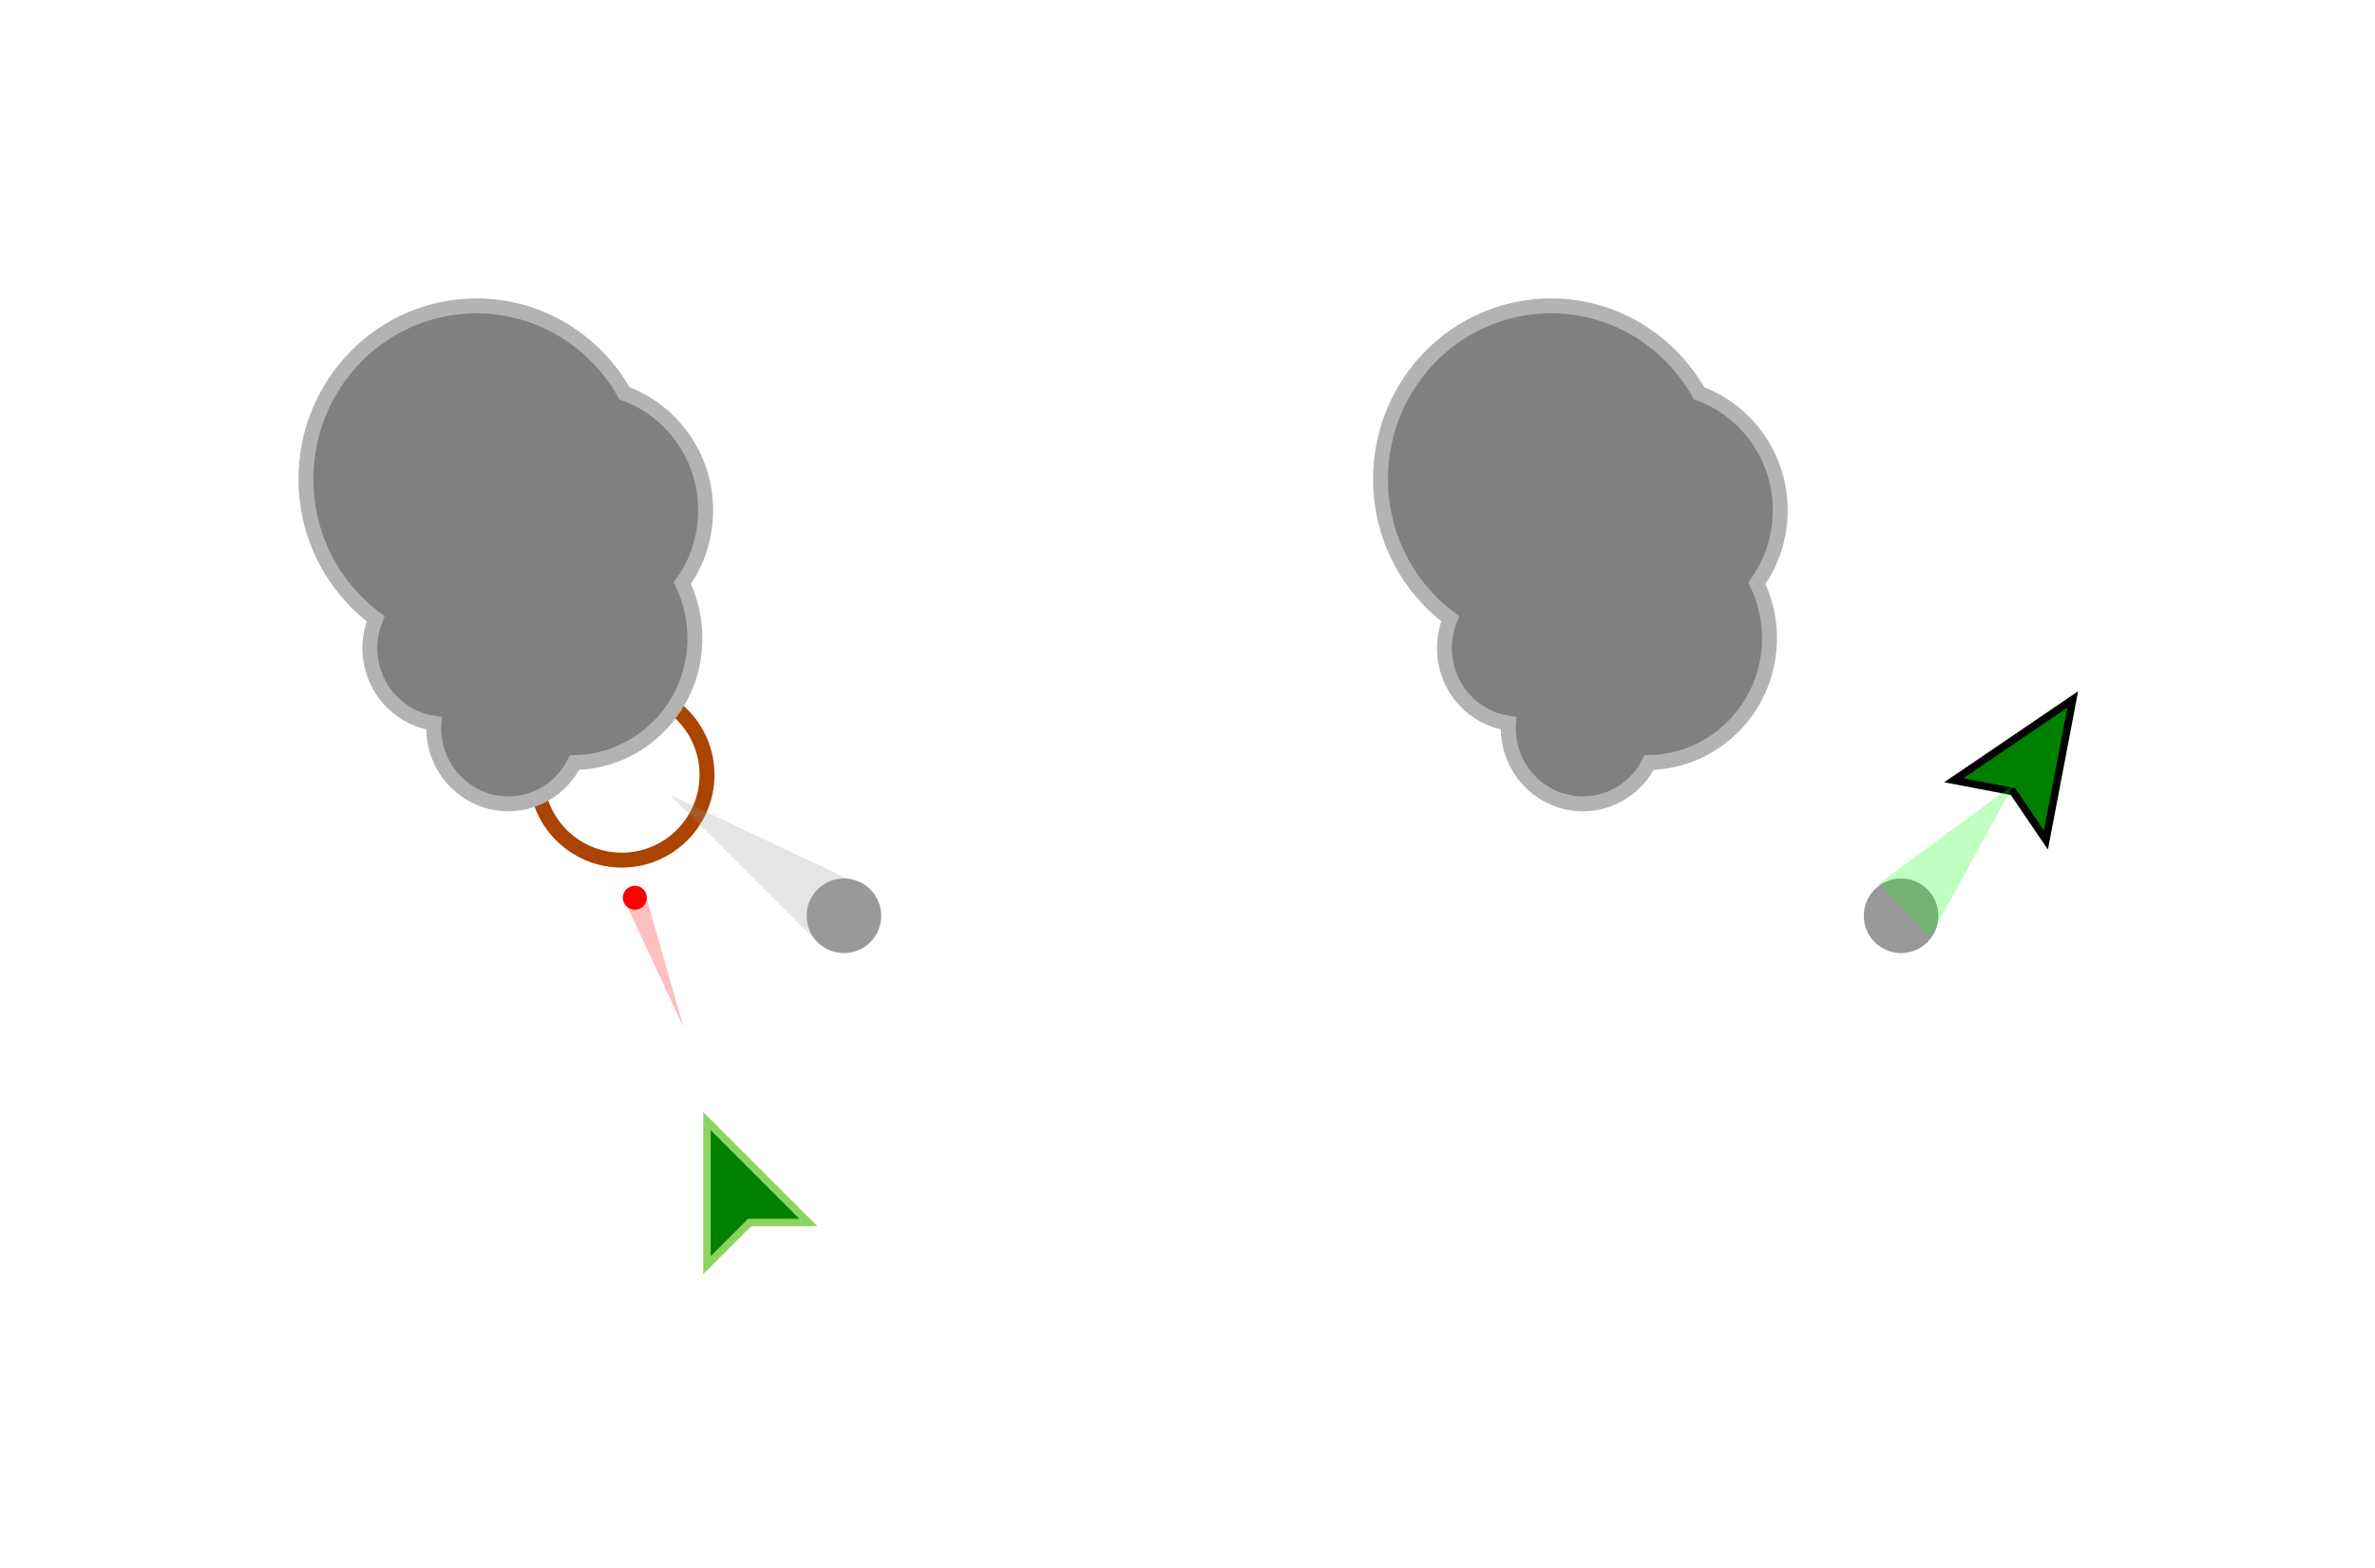
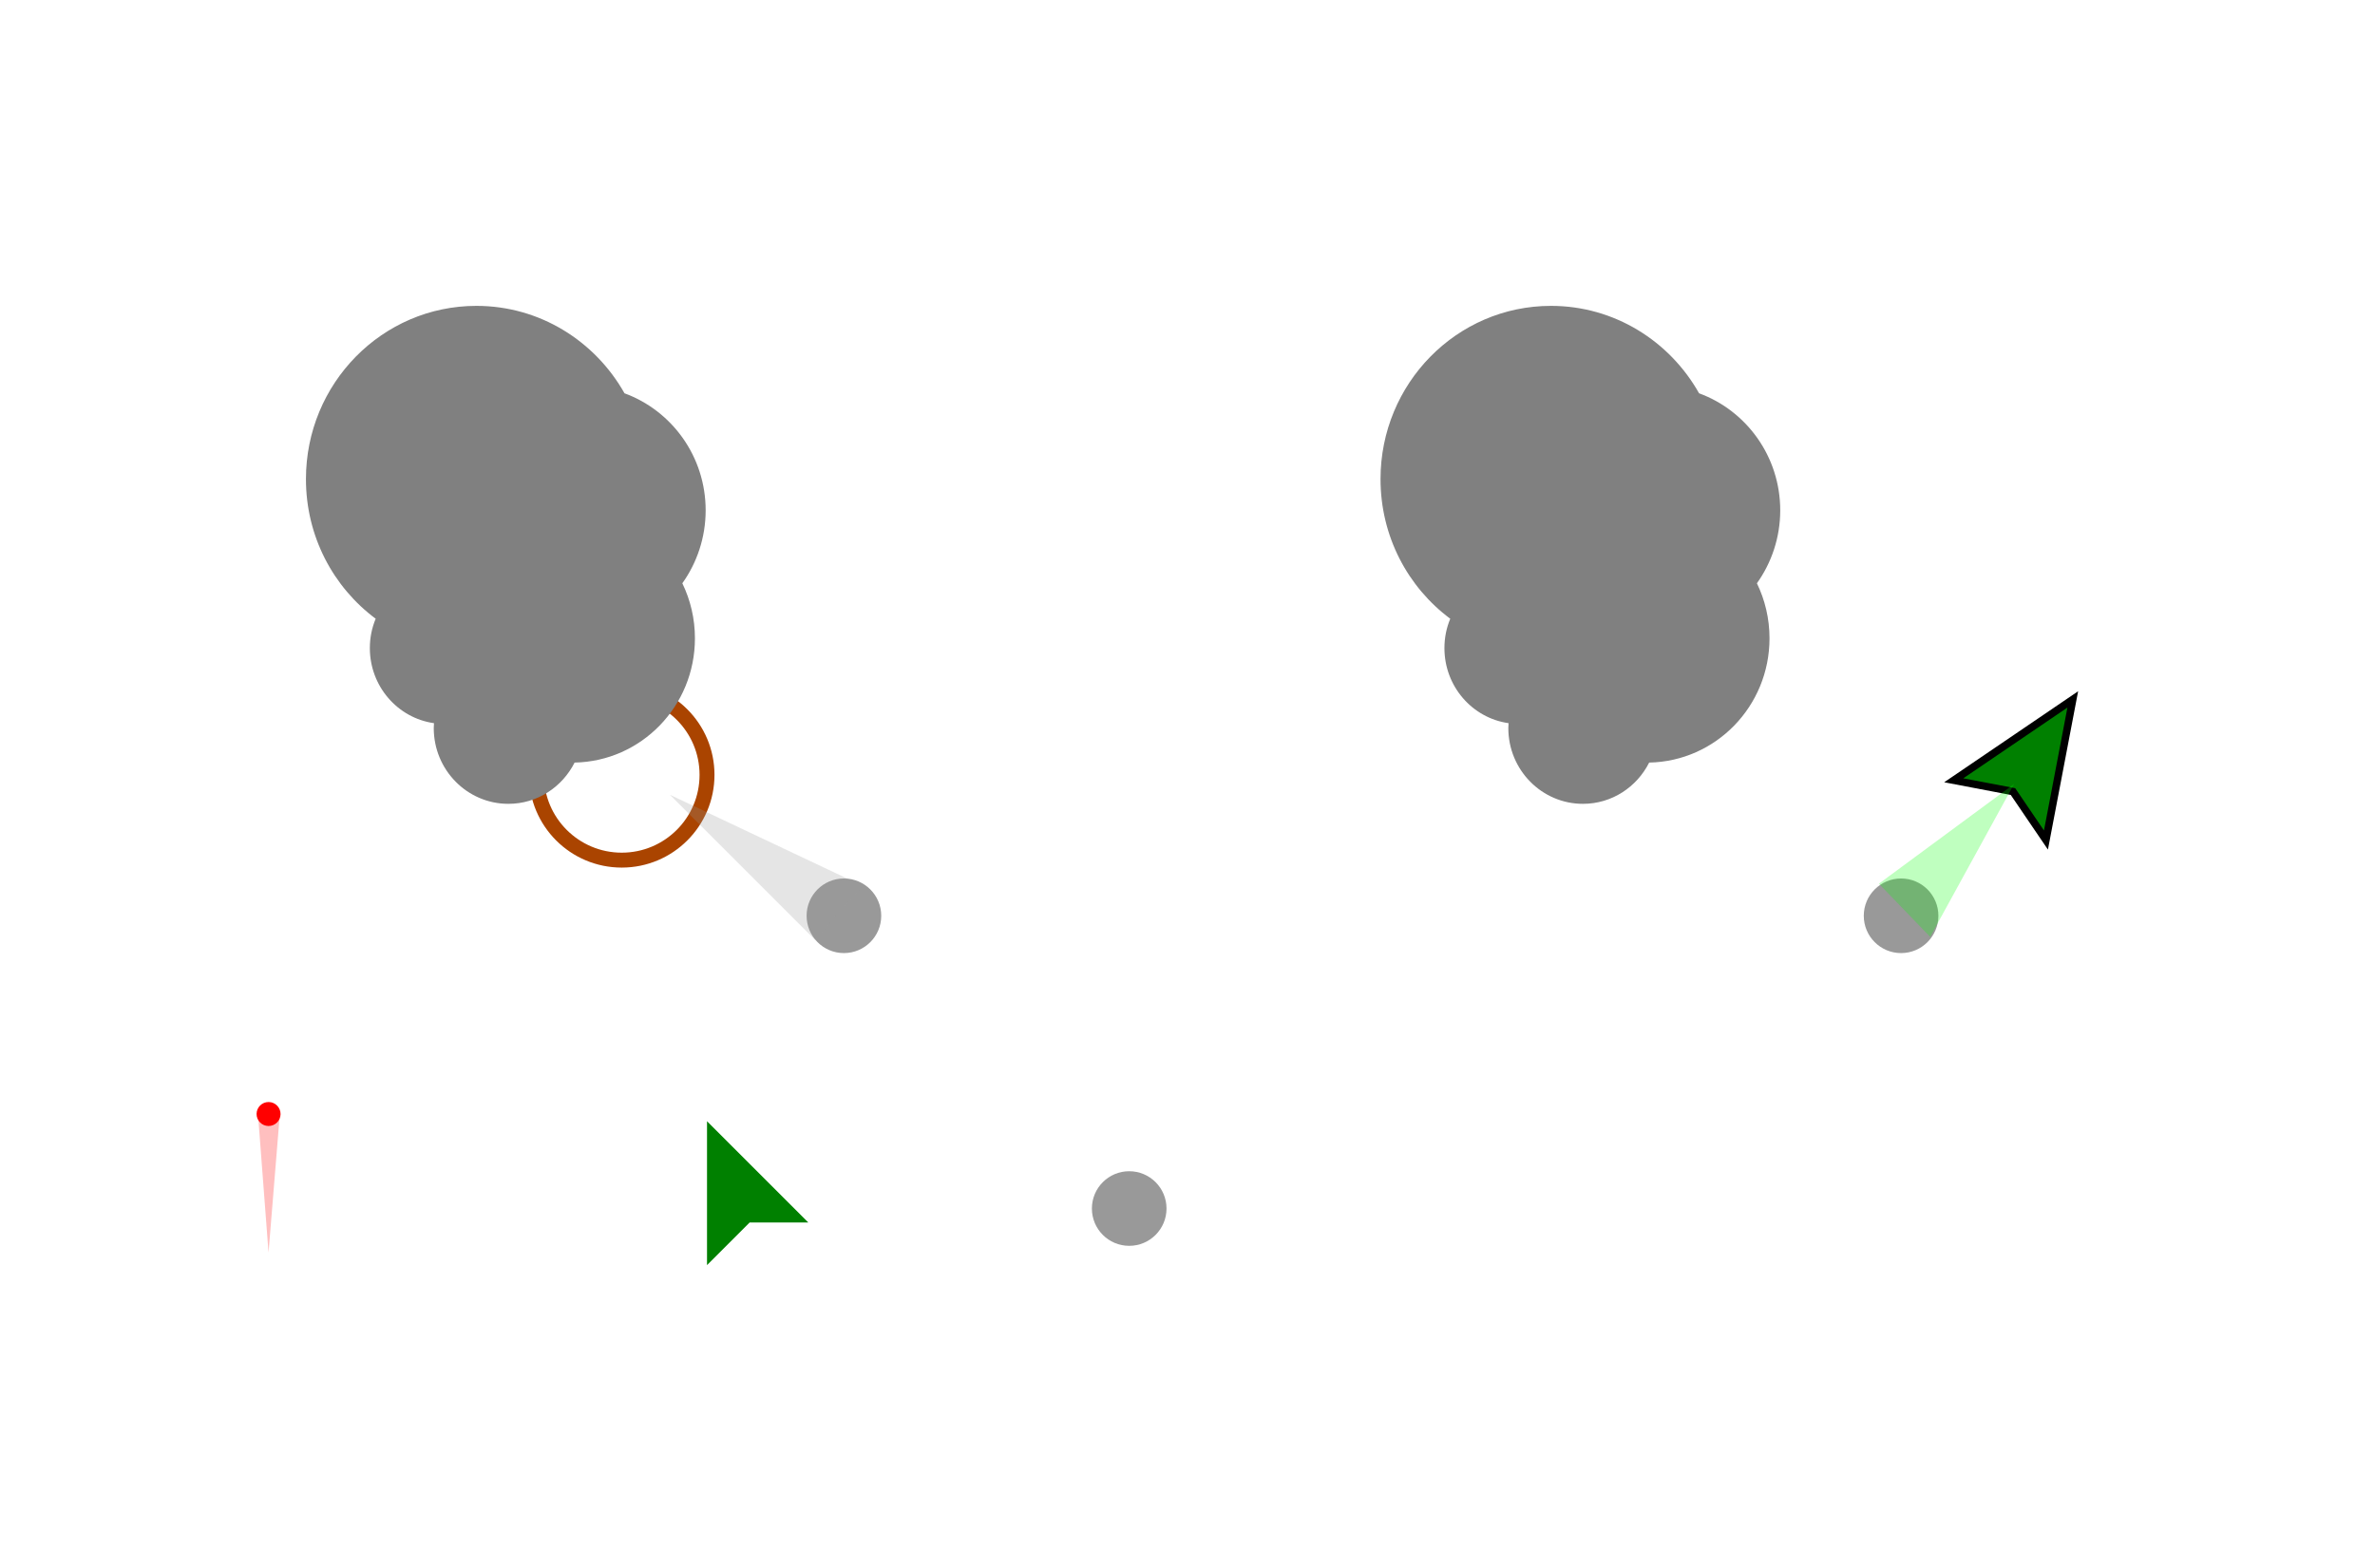
- <svg xmlns="http://www.w3.org/2000/svg" width="318.265" height="210.081" id="svg2" version="1.1">
-   <defs id="defs4" />
+ <svg xmlns="http://www.w3.org/2000/svg" xmlns:xlink="http://www.w3.org/1999/xlink" width="318.265" height="210.081" id="svg2" version="1.1">
+   <defs id="defs4">
+     <linearGradient id="linearGradient3847">
+       <stop style="stop-color:#aa4400;stop-opacity:0" offset="0" id="stop3849" />
+       <stop id="stop3855" offset="0.692" style="stop-color:#aa4400;stop-opacity:0" />
+       <stop style="stop-color:#aa4400;stop-opacity:0.51" offset="1" id="stop3851" />
+     </linearGradient>
+     <radialGradient xlink:href="#linearGradient3847" id="radialGradient3853" cx="184.286" cy="276.648" fx="184.286" fy="276.648" r="11.797" gradientUnits="userSpaceOnUse" />
+   </defs>
  <g id="layer1" transform="translate(-100.9688,-172.7812)">
-     <path style="fill:#008000;stroke:#8dd35f;stroke-width:1px;stroke-linecap:butt;stroke-linejoin:miter;stroke-opacity:1" d="m 195.714,342.362 0,-19.286 13.571,13.571 -7.857,0 z" id="path2995" />
+     <path style="fill:#008000;stroke:none;stroke-width:1px;stroke-linecap:butt;stroke-linejoin:miter;stroke-opacity:1" d="m 195.714,342.362 0,-19.286 13.571,13.571 -7.857,0 z" id="path2995" />
    <path style="color:#000000;fill:none;stroke:#aa4400;stroke-width:2;marker:none;visibility:visible;display:inline;overflow:visible;enable-background:accumulate" id="path2997" d="m 195.714,276.648 c 0,6.312 -5.117,11.429 -11.429,11.429 -6.312,0 -11.429,-5.117 -11.429,-11.429 0,-6.312 5.117,-11.429 11.429,-11.429 6.312,0 11.429,5.117 11.429,11.429 z" />
    <path style="color:#000000;fill:#999999;stroke:none;stroke-width:2;marker:none;visibility:visible;display:inline;overflow:visible;enable-background:accumulate" id="path3006" d="m 214.286,291.648 c 0,2.761 -2.239,5 -5,5 -2.761,0 -5,-2.239 -5,-5 0,-2.761 2.239,-5 5,-5 2.761,0 5,2.239 5,5 z" transform="translate(4.772971,3.889087)" />
-     <g id="g3014" transform="matrix(0.3422873,0.9395953,-0.9395953,0.3422873,407.9884,9.101231)">
+     <g id="g3014" transform="matrix(-0.00979199,0.9999521,-0.9999521,-0.00979199,444.5678,134.2188)">
      <path transform="translate(0,-5.357143)" d="m 192.5,311.112 c 0,0.888 -0.72,1.607 -1.607,1.607 -0.888,0 -1.607,-0.72 -1.607,-1.607 0,-0.888 0.72,-1.607 1.607,-1.607 0.888,0 1.607,0.72 1.607,1.607 z" id="path3008" style="color:#000000;fill:#ff0000;fill-opacity:1;fill-rule:evenodd;stroke:none;stroke-width:2;marker:none;visibility:visible;display:inline;overflow:visible;enable-background:accumulate" />
      <path id="path3012" d="m 190.804,307.184 0,-2.946 18.661,1.339 z" style="opacity:0.25;fill:#ff0000;stroke:none" />
    </g>
    <path style="opacity:0.25;fill:#999999;stroke:none" d="m 210.187,298.763 -19.445,-19.445 25.809,12.198 z" id="path3018" />
    <path id="path3020" d="m 362.784,277.374 15.95,-10.842 -3.595,18.853 -4.417,-6.498 z" style="fill:#008000;stroke:#000000;stroke-width:1px;stroke-linecap:butt;stroke-linejoin:miter;stroke-opacity:1" />
-     <path style="color:#000000;fill:#808080;fill-opacity:1;fill-rule:evenodd;stroke:#b3b3b3;stroke-width:2;marker:none;visibility:visible;display:inline;overflow:visible;enable-background:accumulate" d="m 308.812,213.781 c -12.624,0 -22.844,10.398 -22.844,23.219 0,7.693 3.669,14.495 9.344,18.719 -0.506,1.215 -0.781,2.535 -0.781,3.938 0,5.128 3.732,9.373 8.594,10.062 -0.014,0.219 -0.031,0.433 -0.031,0.656 0,5.609 4.477,10.156 10,10.156 3.881,0 7.217,-2.25 8.875,-5.531 8.928,-0.171 16.125,-7.548 16.125,-16.656 0,-2.646 -0.608,-5.152 -1.688,-7.375 1.958,-2.747 3.125,-6.131 3.125,-9.781 0,-7.229 -4.544,-13.37 -10.875,-15.688 -3.938,-6.994 -11.342,-11.719 -19.844,-11.719 z" id="path3026" />
+     <path style="color:#000000;fill:#808080;fill-opacity:1;fill-rule:evenodd;stroke:none;stroke-width:2;marker:none;visibility:visible;display:inline;overflow:visible;enable-background:accumulate" d="m 308.812,213.781 c -12.624,0 -22.844,10.398 -22.844,23.219 0,7.693 3.669,14.495 9.344,18.719 -0.506,1.215 -0.781,2.535 -0.781,3.938 0,5.128 3.732,9.373 8.594,10.062 -0.014,0.219 -0.031,0.433 -0.031,0.656 0,5.609 4.477,10.156 10,10.156 3.881,0 7.217,-2.25 8.875,-5.531 8.928,-0.171 16.125,-7.548 16.125,-16.656 0,-2.646 -0.608,-5.152 -1.688,-7.375 1.958,-2.747 3.125,-6.131 3.125,-9.781 0,-7.229 -4.544,-13.37 -10.875,-15.688 -3.938,-6.994 -11.342,-11.719 -19.844,-11.719 z" id="path3026" />
    <path transform="translate(146.4405,3.889087)" d="m 214.286,291.648 c 0,2.761 -2.239,5 -5,5 -2.761,0 -5,-2.239 -5,-5 0,-2.761 2.239,-5 5,-5 2.761,0 5,2.239 5,5 z" id="path3036" style="color:#000000;fill:#999999;stroke:none;stroke-width:2;marker:none;visibility:visible;display:inline;overflow:visible;enable-background:accumulate" />
    <path style="opacity:0.25;fill:#00ff00;stroke:none" d="m 352.75,291.237 18.125,-13.375 -11.25,20.5 z" id="path3048" />
-     <path id="path3075" d="m 164.812,213.781 c -12.624,0 -22.844,10.398 -22.844,23.219 0,7.693 3.669,14.495 9.344,18.719 -0.506,1.215 -0.781,2.535 -0.781,3.938 0,5.128 3.732,9.373 8.594,10.062 -0.014,0.219 -0.031,0.433 -0.031,0.656 0,5.609 4.477,10.156 10,10.156 3.881,0 7.217,-2.25 8.875,-5.531 8.928,-0.171 16.125,-7.548 16.125,-16.656 0,-2.646 -0.608,-5.152 -1.688,-7.375 1.958,-2.747 3.125,-6.131 3.125,-9.781 0,-7.229 -4.544,-13.37 -10.875,-15.688 -3.938,-6.994 -11.342,-11.719 -19.844,-11.719 z" style="color:#000000;fill:#808080;fill-opacity:1;fill-rule:evenodd;stroke:#b3b3b3;stroke-width:2;marker:none;visibility:visible;display:inline;overflow:visible;enable-background:accumulate" />
+     <path id="path3075" d="m 164.812,213.781 c -12.624,0 -22.844,10.398 -22.844,23.219 0,7.693 3.669,14.495 9.344,18.719 -0.506,1.215 -0.781,2.535 -0.781,3.938 0,5.128 3.732,9.373 8.594,10.062 -0.014,0.219 -0.031,0.433 -0.031,0.656 0,5.609 4.477,10.156 10,10.156 3.881,0 7.217,-2.25 8.875,-5.531 8.928,-0.171 16.125,-7.548 16.125,-16.656 0,-2.646 -0.608,-5.152 -1.688,-7.375 1.958,-2.747 3.125,-6.131 3.125,-9.781 0,-7.229 -4.544,-13.37 -10.875,-15.688 -3.938,-6.994 -11.342,-11.719 -19.844,-11.719 z" style="color:#000000;fill:#808080;fill-opacity:1;fill-rule:evenodd;stroke:none;stroke-width:2;marker:none;visibility:visible;display:inline;overflow:visible;enable-background:accumulate" />
+     <path d="m 195.714,276.648 a 11.429,11.429 0 1 1 -22.857,0 11.429,11.429 0 1 1 22.857,0 z" id="path3077" style="color:#000000;fill:url(#radialGradient3853);fill-opacity:1;stroke:#aa4400;stroke-width:0.737;marker:none;visibility:visible;display:inline;overflow:visible;enable-background:accumulate" transform="matrix(2.7125,0,0,2.7125,-397.0179,-295.5809)" />
+     <g id="g3867" transform="matrix(1.333574,0,0,1.333574,-9.872746,-152.0256)">
+       <path id="path3859" d="m 223.097,455.747 0,-11.062 6.052,-6.925 5.974,6.925 0,11.062 -6.013,-2.074 z" style="fill:#aa0000;stroke:none" />
+       <rect y="444.709" x="218.432" height="10.868" width="3.465" id="rect3861" style="color:#000000;fill:#aa0000;fill-opacity:1;fill-rule:evenodd;stroke:none;stroke-width:1px;marker:none;visibility:visible;display:inline;overflow:visible;enable-background:accumulate" />
+       <rect style="color:#000000;fill:#aa0000;fill-opacity:1;fill-rule:evenodd;stroke:none;stroke-width:1px;marker:none;visibility:visible;display:inline;overflow:visible;enable-background:accumulate" id="rect3863" width="3.308" height="10.868" x="236.073" y="444.709" />
+       <rect y="448.719" x="219.144" height="2.849" width="18.455" id="rect3865" style="color:#000000;fill:#aa0000;fill-opacity:1;fill-rule:evenodd;stroke:none;stroke-width:1px;marker:none;visibility:visible;display:inline;overflow:visible;enable-background:accumulate" />
+     </g>
+     <path style="fill:#808000;stroke:none" d="m 390.306,422.371 -3.425,20.595 -1.938,-11.672 -4.281,25.642 9.464,-5.989 9.464,5.989 -4.191,-25.642 -1.848,10.951 z" id="path3873" />
+     <g id="g3984">
+       <path style="fill:#008000;stroke:none" d="m 185.99,455.872 7.408,-17.775 7.317,17.775 c 0,0 -4.706,-3.049 -7.363,-3.049 -2.656,0 -7.363,3.049 -7.363,3.049 z" id="path3857" />
+     </g>
+     <g id="g3968" transform="matrix(0.9057145,0,0,0.9057145,-17.93302,57.82688)">
+       <rect y="529.362" x="261.469" height="3" width="34" id="rect3941" style="color:#000000;fill:#4d4d4d;fill-opacity:1;fill-rule:evenodd;stroke:none;stroke-width:1px;marker:none;visibility:visible;display:inline;overflow:visible;enable-background:accumulate" />
+       <rect y="525.492" x="286.219" height="10.74" width="34" id="rect3937" style="color:#000000;fill:#2b586c;fill-opacity:1;fill-rule:evenodd;stroke:none;stroke-width:1px;marker:none;visibility:visible;display:inline;overflow:visible;enable-background:accumulate" />
+       <rect style="color:#000000;fill:#2b586c;fill-opacity:1;fill-rule:evenodd;stroke:none;stroke-width:1px;marker:none;visibility:visible;display:inline;overflow:visible;enable-background:accumulate" id="rect3939" width="34" height="10.74" x="232.719" y="525.492" />
+       <rect ry="4.416" rx="4.416" transform="matrix(0,1,-1,0,0,0)" style="color:#000000;fill:#999999;fill-opacity:1;fill-rule:evenodd;stroke:none;stroke-width:1px;marker:none;visibility:visible;display:inline;overflow:visible;enable-background:accumulate" id="rect3943" width="26" height="10.5" x="517.862" y="-281.469" />
+       <path transform="matrix(1.610935,-0.8864734,-0.4101526,-0.7453459,153.5551,986.5012)" d="m 180,381.768 c 0,2.244 -1.819,4.062 -4.062,4.062 -2.244,0 -4.062,-1.819 -4.062,-4.062 0,-0.042 6.4e-4,-0.083 0.002,-0.125 l 4.061,0.125 z" id="path3945" style="color:#000000;fill:#999999;fill-opacity:1;fill-rule:evenodd;stroke:none;stroke-width:0.8px;marker:none;visibility:visible;display:inline;overflow:visible;enable-background:accumulate" />
+       <path transform="matrix(1.16402,0,0,1.16402,72.83757,107.9403)" d="m 176.953,357.601 c 0,1.22 -0.989,2.21 -2.21,2.21 -1.22,0 -2.21,-0.989 -2.21,-2.21 0,-1.22 0.989,-2.21 2.21,-2.21 1.22,0 2.21,0.989 2.21,2.21 z" id="path3949" style="color:#000000;fill:#008000;fill-opacity:1;fill-rule:nonzero;stroke:none;stroke-width:2;marker:none;visibility:visible;display:inline;overflow:visible;enable-background:accumulate" />
+     </g>
+     <g id="g3989" transform="translate(107.9857,0)">
+       <g style="fill:#186461;fill-opacity:1" transform="matrix(1.543826,0,0,1.543826,-86.66271,-293.1179)" id="g3905">
+         <path id="path3882" d="m 302.19,478.566 3.525,-26.958 3.482,26.958 z" style="color:#000000;fill:#186461;fill-opacity:1;fill-rule:nonzero;stroke:none;marker:none;visibility:visible;display:inline;overflow:visible;enable-background:accumulate" />
+         <path style="color:#000000;fill:#186461;fill-opacity:1;fill-rule:nonzero;stroke:none;stroke-width:2;marker:none;visibility:visible;display:inline;overflow:visible;enable-background:accumulate" id="path3884" d="m 209.48,295.376 c 0,1.855 -1.504,3.359 -3.359,3.359 -1.855,0 -3.359,-1.504 -3.359,-3.359 0,-1.855 1.504,-3.359 3.359,-3.359 1.855,0 3.359,1.504 3.359,3.359 z" transform="matrix(1.421053,0,0,1.421053,12.76648,62.02821)" />
+         <path transform="matrix(1.334945,0,0,1.334945,30.51506,79.298)" d="m 209.48,295.376 c 0,1.855 -1.504,3.359 -3.359,3.359 -1.855,0 -3.359,-1.504 -3.359,-3.359 0,-1.855 1.504,-3.359 3.359,-3.359 1.855,0 3.359,1.504 3.359,3.359 z" id="path3903" style="color:#000000;fill:#186461;fill-opacity:1;fill-rule:nonzero;stroke:none;stroke-width:2;marker:none;visibility:visible;display:inline;overflow:visible;enable-background:accumulate" />
+       </g>
+       <rect y="448.446" x="370.576" height="4.596" width="28.991" id="rect3976" style="color:#000000;fill:#186461;fill-opacity:1;fill-rule:evenodd;stroke:none;stroke-width:1px;marker:none;visibility:visible;display:inline;overflow:visible;enable-background:accumulate" />
+       <rect style="color:#000000;fill:#186461;fill-opacity:1;fill-rule:evenodd;stroke:none;stroke-width:1px;marker:none;visibility:visible;display:inline;overflow:visible;enable-background:accumulate" id="rect3978" width="22.981" height="4.596" x="373.581" y="441.302" />
+     </g>
+     <g id="g4250">
+       <g transform="matrix(0.8806201,-0.4738229,0.4738229,0.8806201,-350.5678,236.334)" id="g4146">
+         <path style="color:#000000;fill:#999999;fill-opacity:1;fill-rule:evenodd;stroke:none;stroke-width:1px;marker:none;visibility:visible;display:inline;overflow:visible;enable-background:accumulate" d="m 191,496.094 c -39.907,0 -76.013,16.214 -102.094,42.438 -3.262,0.718 -7.472,2.05 -10.75,4.281 -5.389,3.668 -13.922,18.956 -16.312,22.531 -1.879,2.81 -4.629,16.962 -5.688,24.156 C 50.251,605.237 47,622.294 47,640.094 c 0,46.29 21.841,87.469 55.781,113.812 1.972,2.728 4.219,5.465 4.219,6.688 0,2 16.5,10 20,12.5 3.5,2.5 19,6.5 25,8 6,1.5 23,5 26,5 1.695,0 4.992,-1.122 8.438,-2.094 1.516,0.047 3.035,0.094 4.562,0.094 79.529,0 144,-64.471 144,-144 0,-79.529 -64.471,-144 -144,-144 z" transform="translate(100.9688,172.7812)" id="path3997" />
+         <g id="g4007" transform="matrix(0.9729431,-0.2310451,0.2310451,0.9729431,-202.2601,62.0495)">
+           <path transform="matrix(1.073499,0,0,0.8852298,108.987,216.5373)" d="m 191,584.081 c 0,9.941 -10.521,18 -23.5,18 -12.979,0 -23.5,-8.059 -23.5,-18 0,-9.941 10.521,-18 23.5,-18 12.979,0 23.5,8.059 23.5,18 z" id="path3999" style="color:#000000;fill:#808080;fill-opacity:1;fill-rule:evenodd;stroke:none;stroke-width:1px;marker:none;visibility:visible;display:inline;overflow:visible;enable-background:accumulate" />
+           <path style="color:#000000;fill:#999999;fill-opacity:1;fill-rule:evenodd;stroke:none;stroke-width:1px;marker:none;visibility:visible;display:inline;overflow:visible;enable-background:accumulate" id="path4001" d="m 191,584.081 c 0,9.941 -10.521,18 -23.5,18 -12.979,0 -23.5,-8.059 -23.5,-18 0,-9.941 10.521,-18 23.5,-18 12.979,0 23.5,8.059 23.5,18 z" transform="matrix(0.9202128,0,0,0.75,133.7785,290.967)" />
+           <path transform="matrix(0.8312672,0,0,0.6419698,148.8537,353.8886)" d="m 191,584.081 c 0,9.941 -10.521,18 -23.5,18 -12.979,0 -23.5,-8.059 -23.5,-18 0,-9.941 10.521,-18 23.5,-18 12.979,0 23.5,8.059 23.5,18 z" id="path4003" style="color:#000000;fill:#666666;fill-opacity:1;fill-rule:evenodd;stroke:none;stroke-width:1px;marker:none;visibility:visible;display:inline;overflow:visible;enable-background:accumulate" />
+           <path style="color:#000000;fill:#999999;fill-opacity:1;fill-rule:evenodd;stroke:none;stroke-width:1px;marker:none;visibility:visible;display:inline;overflow:visible;enable-background:accumulate" id="path4005" d="m 191,584.081 c 0,9.941 -10.521,18 -23.5,18 -12.979,0 -23.5,-8.059 -23.5,-18 0,-9.941 10.521,-18 23.5,-18 12.979,0 23.5,8.059 23.5,18 z" transform="matrix(0.6808189,0,0,0.4946559,177.5893,442.5835)" />
+         </g>
+         <g transform="matrix(0.3050259,0.9523441,-0.9523441,0.3050259,1031.492,289.5533)" id="g4023">
+           <path style="color:#000000;fill:#808080;fill-opacity:1;fill-rule:evenodd;stroke:none;stroke-width:1px;marker:none;visibility:visible;display:inline;overflow:visible;enable-background:accumulate" id="path4025" d="m 191,584.081 c 0,9.941 -10.521,18 -23.5,18 -12.979,0 -23.5,-8.059 -23.5,-18 0,-9.941 10.521,-18 23.5,-18 12.979,0 23.5,8.059 23.5,18 z" transform="matrix(1.073499,0,0,0.8852298,108.987,216.5373)" />
+           <path transform="matrix(0.9202128,0,0,0.75,133.7785,290.967)" d="m 191,584.081 c 0,9.941 -10.521,18 -23.5,18 -12.979,0 -23.5,-8.059 -23.5,-18 0,-9.941 10.521,-18 23.5,-18 12.979,0 23.5,8.059 23.5,18 z" id="path4027" style="color:#000000;fill:#999999;fill-opacity:1;fill-rule:evenodd;stroke:none;stroke-width:1px;marker:none;visibility:visible;display:inline;overflow:visible;enable-background:accumulate" />
+           <path style="color:#000000;fill:#666666;fill-opacity:1;fill-rule:evenodd;stroke:none;stroke-width:1px;marker:none;visibility:visible;display:inline;overflow:visible;enable-background:accumulate" id="path4029" d="m 191,584.081 c 0,9.941 -10.521,18 -23.5,18 -12.979,0 -23.5,-8.059 -23.5,-18 0,-9.941 10.521,-18 23.5,-18 12.979,0 23.5,8.059 23.5,18 z" transform="matrix(0.8312672,0,0,0.6419698,148.8537,353.8886)" />
+           <path transform="matrix(0.7438902,0.00905877,0.00658174,0.5220397,159.561,426.5376)" d="m 191,584.081 c 0,9.941 -10.521,18 -23.5,18 -12.979,0 -23.5,-8.059 -23.5,-18 0,-9.941 10.521,-18 23.5,-18 12.979,0 23.5,8.059 23.5,18 z" id="path4031" style="color:#000000;fill:#999999;fill-opacity:1;fill-rule:evenodd;stroke:none;stroke-width:1px;marker:none;visibility:visible;display:inline;overflow:visible;enable-background:accumulate" />
+         </g>
+         <g id="g4033" transform="matrix(-0.9903456,0.2172987,-0.1386202,-1.552448,701.5387,1973.434)">
+           <path transform="matrix(1.12018,-0.00918807,-0.00757668,0.9767932,106.8783,163.0676)" d="m 191,584.081 c 0,9.941 -10.521,18 -23.5,18 -12.979,0 -23.5,-8.059 -23.5,-18 0,-9.941 10.521,-18 23.5,-18 12.979,0 23.5,8.059 23.5,18 z" id="path4035" style="color:#000000;fill:#868686;fill-opacity:1;fill-rule:evenodd;stroke:none;stroke-width:1px;marker:none;visibility:visible;display:inline;overflow:visible;enable-background:accumulate" />
+           <path style="color:#000000;fill:#999999;fill-opacity:1;fill-rule:evenodd;stroke:none;stroke-width:1px;marker:none;visibility:visible;display:inline;overflow:visible;enable-background:accumulate" id="path4037" d="m 191,584.081 c 0,9.941 -10.521,18 -23.5,18 -12.979,0 -23.5,-8.059 -23.5,-18 0,-9.941 10.521,-18 23.5,-18 12.979,0 23.5,8.059 23.5,18 z" transform="matrix(0.9202128,0,0,0.75,133.7785,290.967)" />
+           <path transform="matrix(0.8312672,0,0,0.6419698,148.8537,353.8886)" d="m 191,584.081 c 0,9.941 -10.521,18 -23.5,18 -12.979,0 -23.5,-8.059 -23.5,-18 0,-9.941 10.521,-18 23.5,-18 12.979,0 23.5,8.059 23.5,18 z" id="path4039" style="color:#000000;fill:#868686;fill-opacity:1;fill-rule:evenodd;stroke:none;stroke-width:1.432px;marker:none;visibility:visible;display:inline;overflow:visible;enable-background:accumulate" />
+           <path style="color:#000000;fill:#999999;fill-opacity:1;fill-rule:evenodd;stroke:none;stroke-width:1px;marker:none;visibility:visible;display:inline;overflow:visible;enable-background:accumulate" id="path4041" d="m 191,584.081 c 0,9.941 -10.521,18 -23.5,18 -12.979,0 -23.5,-8.059 -23.5,-18 0,-9.941 10.521,-18 23.5,-18 12.979,0 23.5,8.059 23.5,18 z" transform="matrix(0.7786666,0.00424287,0.0030827,0.5441558,157.2484,411.7488)" />
+         </g>
+         <g transform="matrix(0.2271891,-0.390806,0.6476048,0.3744764,-325.9572,650.4703)" id="g4077">
+           <path style="color:#000000;fill:#868686;fill-opacity:1;fill-rule:evenodd;stroke:none;stroke-width:1px;marker:none;visibility:visible;display:inline;overflow:visible;enable-background:accumulate" id="path4079" d="m 191,584.081 c 0,9.941 -10.521,18 -23.5,18 -12.979,0 -23.5,-8.059 -23.5,-18 0,-9.941 10.521,-18 23.5,-18 12.979,0 23.5,8.059 23.5,18 z" transform="matrix(1.12018,-0.00918807,-0.00757668,0.9767932,106.8783,163.0676)" />
+           <path transform="matrix(0.9202128,0,0,0.75,133.7785,290.967)" d="m 191,584.081 c 0,9.941 -10.521,18 -23.5,18 -12.979,0 -23.5,-8.059 -23.5,-18 0,-9.941 10.521,-18 23.5,-18 12.979,0 23.5,8.059 23.5,18 z" id="path4081" style="color:#000000;fill:#999999;fill-opacity:1;fill-rule:evenodd;stroke:none;stroke-width:1px;marker:none;visibility:visible;display:inline;overflow:visible;enable-background:accumulate" />
+           <path style="color:#000000;fill:#868686;fill-opacity:1;fill-rule:evenodd;stroke:none;stroke-width:1.432px;marker:none;visibility:visible;display:inline;overflow:visible;enable-background:accumulate" id="path4083" d="m 191,584.081 c 0,9.941 -10.521,18 -23.5,18 -12.979,0 -23.5,-8.059 -23.5,-18 0,-9.941 10.521,-18 23.5,-18 12.979,0 23.5,8.059 23.5,18 z" transform="matrix(0.8312672,0,0,0.6419698,148.8537,353.8886)" />
+           <path transform="matrix(0.7786666,0.00424287,0.0030827,0.5441558,157.2484,411.7488)" d="m 191,584.081 c 0,9.941 -10.521,18 -23.5,18 -12.979,0 -23.5,-8.059 -23.5,-18 0,-9.941 10.521,-18 23.5,-18 12.979,0 23.5,8.059 23.5,18 z" id="path4085" style="color:#000000;fill:#999999;fill-opacity:1;fill-rule:evenodd;stroke:none;stroke-width:1px;marker:none;visibility:visible;display:inline;overflow:visible;enable-background:accumulate" />
+         </g>
+         <g transform="matrix(-0.6513143,0.7570335,-0.5812775,-0.4538309,1000.836,1016.051)" id="g4087">
+           <path style="color:#000000;fill:#808080;fill-opacity:1;fill-rule:evenodd;stroke:none;stroke-width:1px;marker:none;visibility:visible;display:inline;overflow:visible;enable-background:accumulate" id="path4089" d="m 191,584.081 c 0,9.941 -10.521,18 -23.5,18 -12.979,0 -23.5,-8.059 -23.5,-18 0,-9.941 10.521,-18 23.5,-18 12.979,0 23.5,8.059 23.5,18 z" transform="matrix(1.073499,0,0,0.8852298,108.987,216.5373)" />
+           <path transform="matrix(0.9202128,0,0,0.75,133.7785,290.967)" d="m 191,584.081 c 0,9.941 -10.521,18 -23.5,18 -12.979,0 -23.5,-8.059 -23.5,-18 0,-9.941 10.521,-18 23.5,-18 12.979,0 23.5,8.059 23.5,18 z" id="path4091" style="color:#000000;fill:#999999;fill-opacity:1;fill-rule:evenodd;stroke:none;stroke-width:1px;marker:none;visibility:visible;display:inline;overflow:visible;enable-background:accumulate" />
+           <path style="color:#000000;fill:#666666;fill-opacity:1;fill-rule:evenodd;stroke:none;stroke-width:1px;marker:none;visibility:visible;display:inline;overflow:visible;enable-background:accumulate" id="path4093" d="m 191,584.081 c 0,9.941 -10.521,18 -23.5,18 -12.979,0 -23.5,-8.059 -23.5,-18 0,-9.941 10.521,-18 23.5,-18 12.979,0 23.5,8.059 23.5,18 z" transform="matrix(0.8312672,0,0,0.6419698,148.8537,353.8886)" />
+           <path transform="matrix(0.6808189,0,0,0.4946559,171.1708,442.894)" d="m 191,584.081 c 0,9.941 -10.521,18 -23.5,18 -12.979,0 -23.5,-8.059 -23.5,-18 0,-9.941 10.521,-18 23.5,-18 12.979,0 23.5,8.059 23.5,18 z" id="path4095" style="color:#000000;fill:#999999;fill-opacity:1;fill-rule:evenodd;stroke:none;stroke-width:1px;marker:none;visibility:visible;display:inline;overflow:visible;enable-background:accumulate" />
+         </g>
+         <g id="g4097" transform="matrix(0.1867744,0.6155257,-1.059843,0.2992197,1030.462,369.6426)">
+           <path transform="matrix(1.12018,-0.00918807,-0.00757668,0.9767932,106.8783,163.0676)" d="m 191,584.081 c 0,9.941 -10.521,18 -23.5,18 -12.979,0 -23.5,-8.059 -23.5,-18 0,-9.941 10.521,-18 23.5,-18 12.979,0 23.5,8.059 23.5,18 z" id="path4099" style="color:#000000;fill:#868686;fill-opacity:1;fill-rule:evenodd;stroke:none;stroke-width:1px;marker:none;visibility:visible;display:inline;overflow:visible;enable-background:accumulate" />
+           <path style="color:#000000;fill:#999999;fill-opacity:1;fill-rule:evenodd;stroke:none;stroke-width:1px;marker:none;visibility:visible;display:inline;overflow:visible;enable-background:accumulate" id="path4101" d="m 191,584.081 c 0,9.941 -10.521,18 -23.5,18 -12.979,0 -23.5,-8.059 -23.5,-18 0,-9.941 10.521,-18 23.5,-18 12.979,0 23.5,8.059 23.5,18 z" transform="matrix(0.9202128,0,0,0.75,133.7785,290.967)" />
+           <path transform="matrix(0.8312672,0,0,0.6419698,148.8537,353.8886)" d="m 191,584.081 c 0,9.941 -10.521,18 -23.5,18 -12.979,0 -23.5,-8.059 -23.5,-18 0,-9.941 10.521,-18 23.5,-18 12.979,0 23.5,8.059 23.5,18 z" id="path4103" style="color:#000000;fill:#868686;fill-opacity:1;fill-rule:evenodd;stroke:none;stroke-width:1.432px;marker:none;visibility:visible;display:inline;overflow:visible;enable-background:accumulate" />
+           <path style="color:#000000;fill:#999999;fill-opacity:1;fill-rule:evenodd;stroke:none;stroke-width:1px;marker:none;visibility:visible;display:inline;overflow:visible;enable-background:accumulate" id="path4105" d="m 191,584.081 c 0,9.941 -10.521,18 -23.5,18 -12.979,0 -23.5,-8.059 -23.5,-18 0,-9.941 10.521,-18 23.5,-18 12.979,0 23.5,8.059 23.5,18 z" transform="matrix(0.7786666,0.00424287,0.0030827,0.5441558,157.2484,411.7488)" />
+         </g>
+         <g id="g4136" transform="matrix(-0.6291946,-0.7772478,0.7772478,-0.6291946,-195.5532,1585.112)">
+           <path transform="matrix(1.011422,-0.02867159,-0.0236432,0.8441064,132.1489,243.8694)" d="m 191,584.081 c 0,9.941 -10.521,18 -23.5,18 -12.979,0 -23.5,-8.059 -23.5,-18 0,-9.941 10.521,-18 23.5,-18 12.979,0 23.5,8.059 23.5,18 z" id="path4138" style="color:#000000;fill:#808080;fill-opacity:1;fill-rule:evenodd;stroke:none;stroke-width:1px;marker:none;visibility:visible;display:inline;overflow:visible;enable-background:accumulate" />
+           <path style="color:#000000;fill:#999999;fill-opacity:1;fill-rule:evenodd;stroke:none;stroke-width:1px;marker:none;visibility:visible;display:inline;overflow:visible;enable-background:accumulate" id="path4140" d="m 191,584.081 c 0,9.941 -10.521,18 -23.5,18 -12.979,0 -23.5,-8.059 -23.5,-18 0,-9.941 10.521,-18 23.5,-18 12.979,0 23.5,8.059 23.5,18 z" transform="matrix(0.9202128,0,0,0.75,133.7785,290.967)" />
+           <path transform="matrix(0.8312672,0,0,0.6419698,148.8537,353.8886)" d="m 191,584.081 c 0,9.941 -10.521,18 -23.5,18 -12.979,0 -23.5,-8.059 -23.5,-18 0,-9.941 10.521,-18 23.5,-18 12.979,0 23.5,8.059 23.5,18 z" id="path4142" style="color:#000000;fill:#666666;fill-opacity:1;fill-rule:evenodd;stroke:none;stroke-width:1px;marker:none;visibility:visible;display:inline;overflow:visible;enable-background:accumulate" />
+           <path style="color:#000000;fill:#999999;fill-opacity:1;fill-rule:evenodd;stroke:none;stroke-width:1px;marker:none;visibility:visible;display:inline;overflow:visible;enable-background:accumulate" id="path4144" d="m 191,584.081 c 0,9.941 -10.521,18 -23.5,18 -12.979,0 -23.5,-8.059 -23.5,-18 0,-9.941 10.521,-18 23.5,-18 12.979,0 23.5,8.059 23.5,18 z" transform="matrix(0.8394342,-0.01605292,-0.01110807,0.5969749,154.1395,384.2829)" />
+         </g>
+       </g>
+       <g id="g4153">
+         <path transform="matrix(1.372549,0,0,2.052632,27.88372,-306.4748)" d="m 203.293,481.787 a 13.523,3.359 0 1 1 -27.047,0 13.523,3.359 0 1 1 27.047,0 z" id="path4199" style="color:#000000;fill:#383838;fill-opacity:1;fill-rule:nonzero;stroke:none;stroke-width:1.31px;marker:none;visibility:visible;display:inline;overflow:visible;enable-background:accumulate" />
+         <rect style="color:#000000;fill:#808080;fill-opacity:1;fill-rule:evenodd;stroke:none;stroke-width:1px;marker:none;visibility:visible;display:inline;overflow:visible;enable-background:accumulate" id="rect4189" width="26" height="22" x="277.969" y="654.862" rx="19.5" ry="3.5" />
+         <path style="color:#000000;fill:#5a78a6;fill-opacity:1;fill-rule:nonzero;stroke:none;stroke-width:1.31px;marker:none;visibility:visible;display:inline;overflow:visible;enable-background:accumulate" id="path4191" d="m 180.25,509.206 a 12.25,6.375 0 1 1 -24.5,0 12.25,6.375 0 1 1 24.5,0 z" transform="matrix(1,-0.122449,0,1,102.4688,191.3527)" />
+         <path id="path4187" d="m 293.599,677 c -0.771,4.239 6.23,9.784 15.991,11.667 9.761,1.883 18.939,-1.669 19.711,-5.554 1.156,-5.823 -2.061,-20.047 -14.387,-22.056 -12.243,-1.996 -20.251,10.102 -21.314,15.943 z" style="color:#000000;fill:#b3b3b3;fill-opacity:1;fill-rule:nonzero;stroke:none;stroke-width:1.31px;marker:none;visibility:visible;display:inline;overflow:visible;enable-background:accumulate" />
+         <path style="color:#000000;fill:#e2e7f0;fill-opacity:1;fill-rule:nonzero;stroke:none;stroke-width:1.31px;marker:none;visibility:visible;display:inline;overflow:visible;enable-background:accumulate" id="path4193" d="m 208.75,494.331 a 7.125,8.5 0 1 1 -14.25,0 7.125,8.5 0 1 1 14.25,0 z" transform="matrix(1,0,-0.2794118,1,241.4656,172.7812)" />
+         <path style="fill:#808080;stroke:none" d="m 301.875,666.766 c 0,0 -3.977,2.74 -3.624,2.74 0.354,0 4.861,-1.591 5.568,-2.033 0.707,-0.442 0.088,-0.795 0.088,-0.795 z" id="path4195" />
+         <path style="color:#000000;fill:#5d5d5d;fill-opacity:1;fill-rule:nonzero;stroke:none;stroke-width:1.31px;marker:none;visibility:visible;display:inline;overflow:visible;enable-background:accumulate" id="path4197" d="m 203.293,481.787 a 13.523,3.359 0 1 1 -27.047,0 13.523,3.359 0 1 1 27.047,0 z" transform="matrix(0.9411765,0,0,1,112.2201,176.4936)" />
+         <g id="g4255">
+           <g id="g4219">
+             <path style="color:#000000;fill:#2b682b;fill-opacity:1;fill-rule:nonzero;stroke:none;stroke-width:1.31px;marker:none;visibility:visible;display:inline;overflow:visible;enable-background:accumulate" id="path4203" d="m 162.25,501.831 a 1.562,1.375 0 1 1 -3.125,0 1.562,1.375 0 1 1 3.125,0 z" transform="translate(100.5938,178.9062)" />
+             <path style="color:#000000;fill:#2b682b;fill-opacity:1;fill-rule:nonzero;stroke:none;stroke-width:1.31px;marker:none;visibility:visible;display:inline;overflow:visible;enable-background:accumulate" id="path4207" d="m 162.25,501.831 a 1.562,1.375 0 1 1 -3.125,0 1.562,1.375 0 1 1 3.125,0 z" transform="translate(101.4688,176.9062)" />
+             <path style="color:#000000;fill:#2b682b;fill-opacity:1;fill-rule:nonzero;stroke:none;stroke-width:1.31px;marker:none;visibility:visible;display:inline;overflow:visible;enable-background:accumulate" id="path4209" d="m 162.25,501.831 a 1.562,1.375 0 1 1 -3.125,0 1.562,1.375 0 1 1 3.125,0 z" transform="translate(103.7188,176.6562)" />
+             <path style="color:#000000;fill:#2b682b;fill-opacity:1;fill-rule:nonzero;stroke:none;stroke-width:1.31px;marker:none;visibility:visible;display:inline;overflow:visible;enable-background:accumulate" id="path4211" d="m 162.25,501.831 a 1.562,1.375 0 1 1 -3.125,0 1.562,1.375 0 1 1 3.125,0 z" transform="translate(103.7188,179.9062)" />
+             <path style="color:#000000;fill:#2b682b;fill-opacity:1;fill-rule:nonzero;stroke:none;stroke-width:1.31px;marker:none;visibility:visible;display:inline;overflow:visible;enable-background:accumulate" id="path4213" d="m 162.25,501.831 a 1.562,1.375 0 1 1 -3.125,0 1.562,1.375 0 1 1 3.125,0 z" transform="translate(102.3438,179.4062)" />
+             <path style="color:#000000;fill:#2b682b;fill-opacity:1;fill-rule:nonzero;stroke:none;stroke-width:1.31px;marker:none;visibility:visible;display:inline;overflow:visible;enable-background:accumulate" id="path4215" d="m 162.25,501.831 a 1.562,1.375 0 1 1 -3.125,0 1.562,1.375 0 1 1 3.125,0 z" transform="translate(104.3438,178.2812)" />
+             <path style="color:#000000;fill:#2b682b;fill-opacity:1;fill-rule:nonzero;stroke:none;stroke-width:1.31px;marker:none;visibility:visible;display:inline;overflow:visible;enable-background:accumulate" id="path4217" d="m 162.25,501.831 a 1.562,1.375 0 1 1 -3.125,0 1.562,1.375 0 1 1 3.125,0 z" transform="translate(105.0938,178.6562)" />
+             <path transform="translate(103.0938,177.9062)" d="m 162.25,501.831 a 1.562,1.375 0 1 1 -3.125,0 1.562,1.375 0 1 1 3.125,0 z" id="path4205" style="color:#000000;fill:#2b682b;fill-opacity:1;fill-rule:nonzero;stroke:none;stroke-width:1.31px;marker:none;visibility:visible;display:inline;overflow:visible;enable-background:accumulate" />
+           </g>
+           <g transform="matrix(-0.8866596,0.9442187,-0.9442187,-0.8866596,1151.237,1033.106)" id="g4229">
+             <path transform="translate(100.5938,178.9062)" d="m 162.25,501.831 c 0,0.759 -0.7,1.375 -1.562,1.375 -0.863,0 -1.562,-0.616 -1.562,-1.375 0,-0.759 0.7,-1.375 1.562,-1.375 0.863,0 1.562,0.616 1.562,1.375 z" id="path4231" style="color:#000000;fill:#2b682b;fill-opacity:1;fill-rule:nonzero;stroke:none;stroke-width:1.31px;marker:none;visibility:visible;display:inline;overflow:visible;enable-background:accumulate" />
+             <path transform="translate(101.4688,176.9062)" d="m 162.25,501.831 c 0,0.759 -0.7,1.375 -1.562,1.375 -0.863,0 -1.562,-0.616 -1.562,-1.375 0,-0.759 0.7,-1.375 1.562,-1.375 0.863,0 1.562,0.616 1.562,1.375 z" id="path4233" style="color:#000000;fill:#2b682b;fill-opacity:1;fill-rule:nonzero;stroke:none;stroke-width:1.31px;marker:none;visibility:visible;display:inline;overflow:visible;enable-background:accumulate" />
+             <path transform="translate(103.7188,176.6562)" d="m 162.25,501.831 c 0,0.759 -0.7,1.375 -1.562,1.375 -0.863,0 -1.562,-0.616 -1.562,-1.375 0,-0.759 0.7,-1.375 1.562,-1.375 0.863,0 1.562,0.616 1.562,1.375 z" id="path4235" style="color:#000000;fill:#2b682b;fill-opacity:1;fill-rule:nonzero;stroke:none;stroke-width:1.31px;marker:none;visibility:visible;display:inline;overflow:visible;enable-background:accumulate" />
+             <path transform="translate(103.7188,179.9062)" d="m 162.25,501.831 c 0,0.759 -0.7,1.375 -1.562,1.375 -0.863,0 -1.562,-0.616 -1.562,-1.375 0,-0.759 0.7,-1.375 1.562,-1.375 0.863,0 1.562,0.616 1.562,1.375 z" id="path4237" style="color:#000000;fill:#2b682b;fill-opacity:1;fill-rule:nonzero;stroke:none;stroke-width:1.31px;marker:none;visibility:visible;display:inline;overflow:visible;enable-background:accumulate" />
+             <path transform="translate(102.3438,179.4062)" d="m 162.25,501.831 c 0,0.759 -0.7,1.375 -1.562,1.375 -0.863,0 -1.562,-0.616 -1.562,-1.375 0,-0.759 0.7,-1.375 1.562,-1.375 0.863,0 1.562,0.616 1.562,1.375 z" id="path4239" style="color:#000000;fill:#2b682b;fill-opacity:1;fill-rule:nonzero;stroke:none;stroke-width:1.31px;marker:none;visibility:visible;display:inline;overflow:visible;enable-background:accumulate" />
+             <path transform="translate(104.3438,178.2812)" d="m 162.25,501.831 c 0,0.759 -0.7,1.375 -1.562,1.375 -0.863,0 -1.562,-0.616 -1.562,-1.375 0,-0.759 0.7,-1.375 1.562,-1.375 0.863,0 1.562,0.616 1.562,1.375 z" id="path4241" style="color:#000000;fill:#2b682b;fill-opacity:1;fill-rule:nonzero;stroke:none;stroke-width:1.31px;marker:none;visibility:visible;display:inline;overflow:visible;enable-background:accumulate" />
+             <path transform="translate(105.0938,178.6562)" d="m 162.25,501.831 c 0,0.759 -0.7,1.375 -1.562,1.375 -0.863,0 -1.562,-0.616 -1.562,-1.375 0,-0.759 0.7,-1.375 1.562,-1.375 0.863,0 1.562,0.616 1.562,1.375 z" id="path4243" style="color:#000000;fill:#2b682b;fill-opacity:1;fill-rule:nonzero;stroke:none;stroke-width:1.31px;marker:none;visibility:visible;display:inline;overflow:visible;enable-background:accumulate" />
+             <path style="color:#000000;fill:#2b682b;fill-opacity:1;fill-rule:nonzero;stroke:none;stroke-width:1.31px;marker:none;visibility:visible;display:inline;overflow:visible;enable-background:accumulate" id="path4245" d="m 162.25,501.831 c 0,0.759 -0.7,1.375 -1.562,1.375 -0.863,0 -1.562,-0.616 -1.562,-1.375 0,-0.759 0.7,-1.375 1.562,-1.375 0.863,0 1.562,0.616 1.562,1.375 z" transform="translate(103.0938,177.9062)" />
+           </g>
+           <path style="color:#000000;fill:#970000;fill-opacity:1;fill-rule:nonzero;stroke:none;stroke-width:1.31px;marker:none;visibility:visible;display:inline;overflow:visible;enable-background:accumulate" id="path4249" d="m 173.86,508.635 a 0.707,0.464 0 1 1 -1.414,0 0.707,0.464 0 1 1 1.414,0 z" transform="matrix(0.59375,0,0,0.9047619,170.5829,221.1784)" />
+           <path style="color:#000000;fill:#970000;fill-opacity:1;fill-rule:nonzero;stroke:none;stroke-width:1.31px;marker:none;visibility:visible;display:inline;overflow:visible;enable-background:accumulate" id="path4251" d="m 173.86,508.635 a 0.707,0.464 0 1 1 -1.414,0 0.707,0.464 0 1 1 1.414,0 z" transform="matrix(0.59375,0,0,0.9047619,170.0083,217.8197)" />
+           <path style="color:#000000;fill:#970000;fill-opacity:1;fill-rule:nonzero;stroke:none;stroke-width:1.31px;marker:none;visibility:visible;display:inline;overflow:visible;enable-background:accumulate" id="path4253" d="m 173.86,508.635 a 0.707,0.464 0 1 1 -1.414,0 0.707,0.464 0 1 1 1.414,0 z" transform="matrix(0.59375,0,0,0.9047619,174.0742,215.9635)" />
+           <path transform="matrix(0.59375,0,0,0.9047619,173.6764,219.1455)" d="m 173.86,508.635 a 0.707,0.464 0 1 1 -1.414,0 0.707,0.464 0 1 1 1.414,0 z" id="path4247" style="color:#000000;fill:#970000;fill-opacity:1;fill-rule:nonzero;stroke:none;stroke-width:1.31px;marker:none;visibility:visible;display:inline;overflow:visible;enable-background:accumulate" />
+         </g>
+         <path style="color:#000000;fill:#2d6acc;fill-opacity:0.47;fill-rule:nonzero;stroke:none;stroke-width:1.31px;marker:none;visibility:visible;display:inline;overflow:visible;enable-background:accumulate" d="m 282.678,676.573 c 0.786,4.073 -4.106,8.442 -10.926,9.758 -6.82,1.316 -12.986,-0.919 -13.772,-4.992 -0.786,-4.073 1.44,-12.895 10.052,-14.299 8.554,-1.394 13.859,5.461 14.645,9.534 z" id="path4184" />
+         <path style="color:#000000;fill:#534444;fill-opacity:1;fill-rule:nonzero;stroke:none;stroke-width:1.31px;marker:none;visibility:visible;display:inline;overflow:visible;enable-background:accumulate" id="path4279" d="m 214.476,515.56 a 2.431,3.27 0 1 1 3.392,-0.519" transform="translate(102.5597,173.6651)" />
+         <path style="color:#000000;fill:#266071;fill-opacity:1;fill-rule:nonzero;stroke:none;stroke-width:1.31px;marker:none;visibility:visible;display:inline;overflow:visible;enable-background:accumulate" id="path4285" d="m 213.016,505.121 a 2.386,2.652 0 1 1 -4.773,0 2.386,2.652 0 1 1 4.773,0 z" transform="matrix(0.6296296,0,0.1666667,1,106.1379,165.9476)" />
+       </g>
+     </g>
+     <path style="color:#000000;fill:#999999;stroke:none;stroke-width:2;marker:none;visibility:visible;display:inline;overflow:visible;enable-background:accumulate" id="path3006-1" d="m 214.286,291.648 a 5,5 0 1 1 -10,0 5,5 0 1 1 10,0 z" transform="translate(43.00388,43.13103)" />
+   </g>
+   <g id="layer2" style="display:inline">
+     <text xml:space="preserve" style="font-size:16px;font-style:normal;font-variant:normal;font-weight:normal;font-stretch:condensed;text-align:start;line-height:125%;letter-spacing:0px;word-spacing:0px;writing-mode:lr-tb;text-anchor:start;fill:#aa0000;fill-opacity:1;stroke:none;font-family:Gunship Condensed;-inkscape-font-specification:'Gunship Condensed, Condensed'" x="165.953" y="304.543" id="text3910">
+       <tspan id="tspan3912" x="165.953" y="304.543">Lugger</tspan>
+     </text>
+     <text id="text3914" y="304.543" x="255.708" style="font-size:16px;font-style:normal;font-variant:normal;font-weight:normal;font-stretch:condensed;text-align:start;line-height:125%;letter-spacing:0px;word-spacing:0px;writing-mode:lr-tb;text-anchor:start;fill:#808000;fill-opacity:1;stroke:none;font-family:Gunship Condensed;-inkscape-font-specification:'Gunship Condensed, Condensed'" xml:space="preserve">
+       <tspan y="304.543" x="255.708" id="tspan3916">Clipper</tspan>
+     </text>
+     <text xml:space="preserve" style="font-size:16px;font-style:normal;font-variant:normal;font-weight:normal;font-stretch:condensed;text-align:start;line-height:125%;letter-spacing:0px;word-spacing:0px;writing-mode:lr-tb;text-anchor:start;fill:#186461;fill-opacity:1;stroke:none;font-family:Gunship Condensed;-inkscape-font-specification:'Gunship Condensed, Condensed'" x="351.791" y="304.543" id="text3918">
+       <tspan id="tspan3920" x="351.791" y="304.543">Corvette</tspan>
+     </text>
+     <text xml:space="preserve" style="font-size:16px;font-style:normal;font-variant:normal;font-weight:normal;font-stretch:condensed;text-align:start;line-height:125%;letter-spacing:0px;word-spacing:0px;writing-mode:lr-tb;text-anchor:start;fill:#008000;fill-opacity:1;stroke:none;font-family:Gunship Condensed;-inkscape-font-specification:'Gunship Condensed, Condensed'" x="70.309" y="304.543" id="text3931">
+       <tspan id="tspan3933" x="70.309" y="304.543">Cutter</tspan>
+     </text>
+     <text xml:space="preserve" style="font-size:16px;font-style:normal;font-variant:normal;font-weight:normal;font-stretch:condensed;text-align:start;line-height:125%;letter-spacing:0px;word-spacing:0px;writing-mode:lr-tb;text-anchor:start;fill:#e6e6e6;fill-opacity:1;stroke:none;font-family:Gunship Condensed;-inkscape-font-specification:'Gunship Condensed, Condensed'" x="147.559" y="388.793" id="text3980">
+       <tspan id="tspan3982" x="147.559" y="388.793">ColonySat 1</tspan>
+     </text>
+     <text id="text4287" y="489.793" x="231.559" style="font-size:16px;font-style:normal;font-variant:normal;font-weight:normal;font-stretch:condensed;text-align:start;line-height:125%;letter-spacing:0px;word-spacing:0px;writing-mode:lr-tb;text-anchor:start;fill:#e6e6e6;fill-opacity:1;stroke:none;font-family:Gunship Condensed;-inkscape-font-specification:'Gunship Condensed, Condensed'" xml:space="preserve">
+       <tspan y="489.793" x="231.559" id="tspan4289">MoonBase ALPHA</tspan>
+     </text>
+     <text xml:space="preserve" style="font-size:20px;font-style:normal;font-variant:normal;font-weight:normal;font-stretch:condensed;text-align:start;line-height:125%;letter-spacing:0px;word-spacing:0px;writing-mode:lr-tb;text-anchor:start;fill:#d4aa00;fill-opacity:1;stroke:none;font-family:Gunship Condensed;-inkscape-font-specification:'Gunship Condensed, Condensed'" x="164.559" y="460.793" id="text4188">
+       <tspan id="tspan4190" x="164.559" y="460.793">+10€</tspan>
+     </text>
  </g>
</svg>
